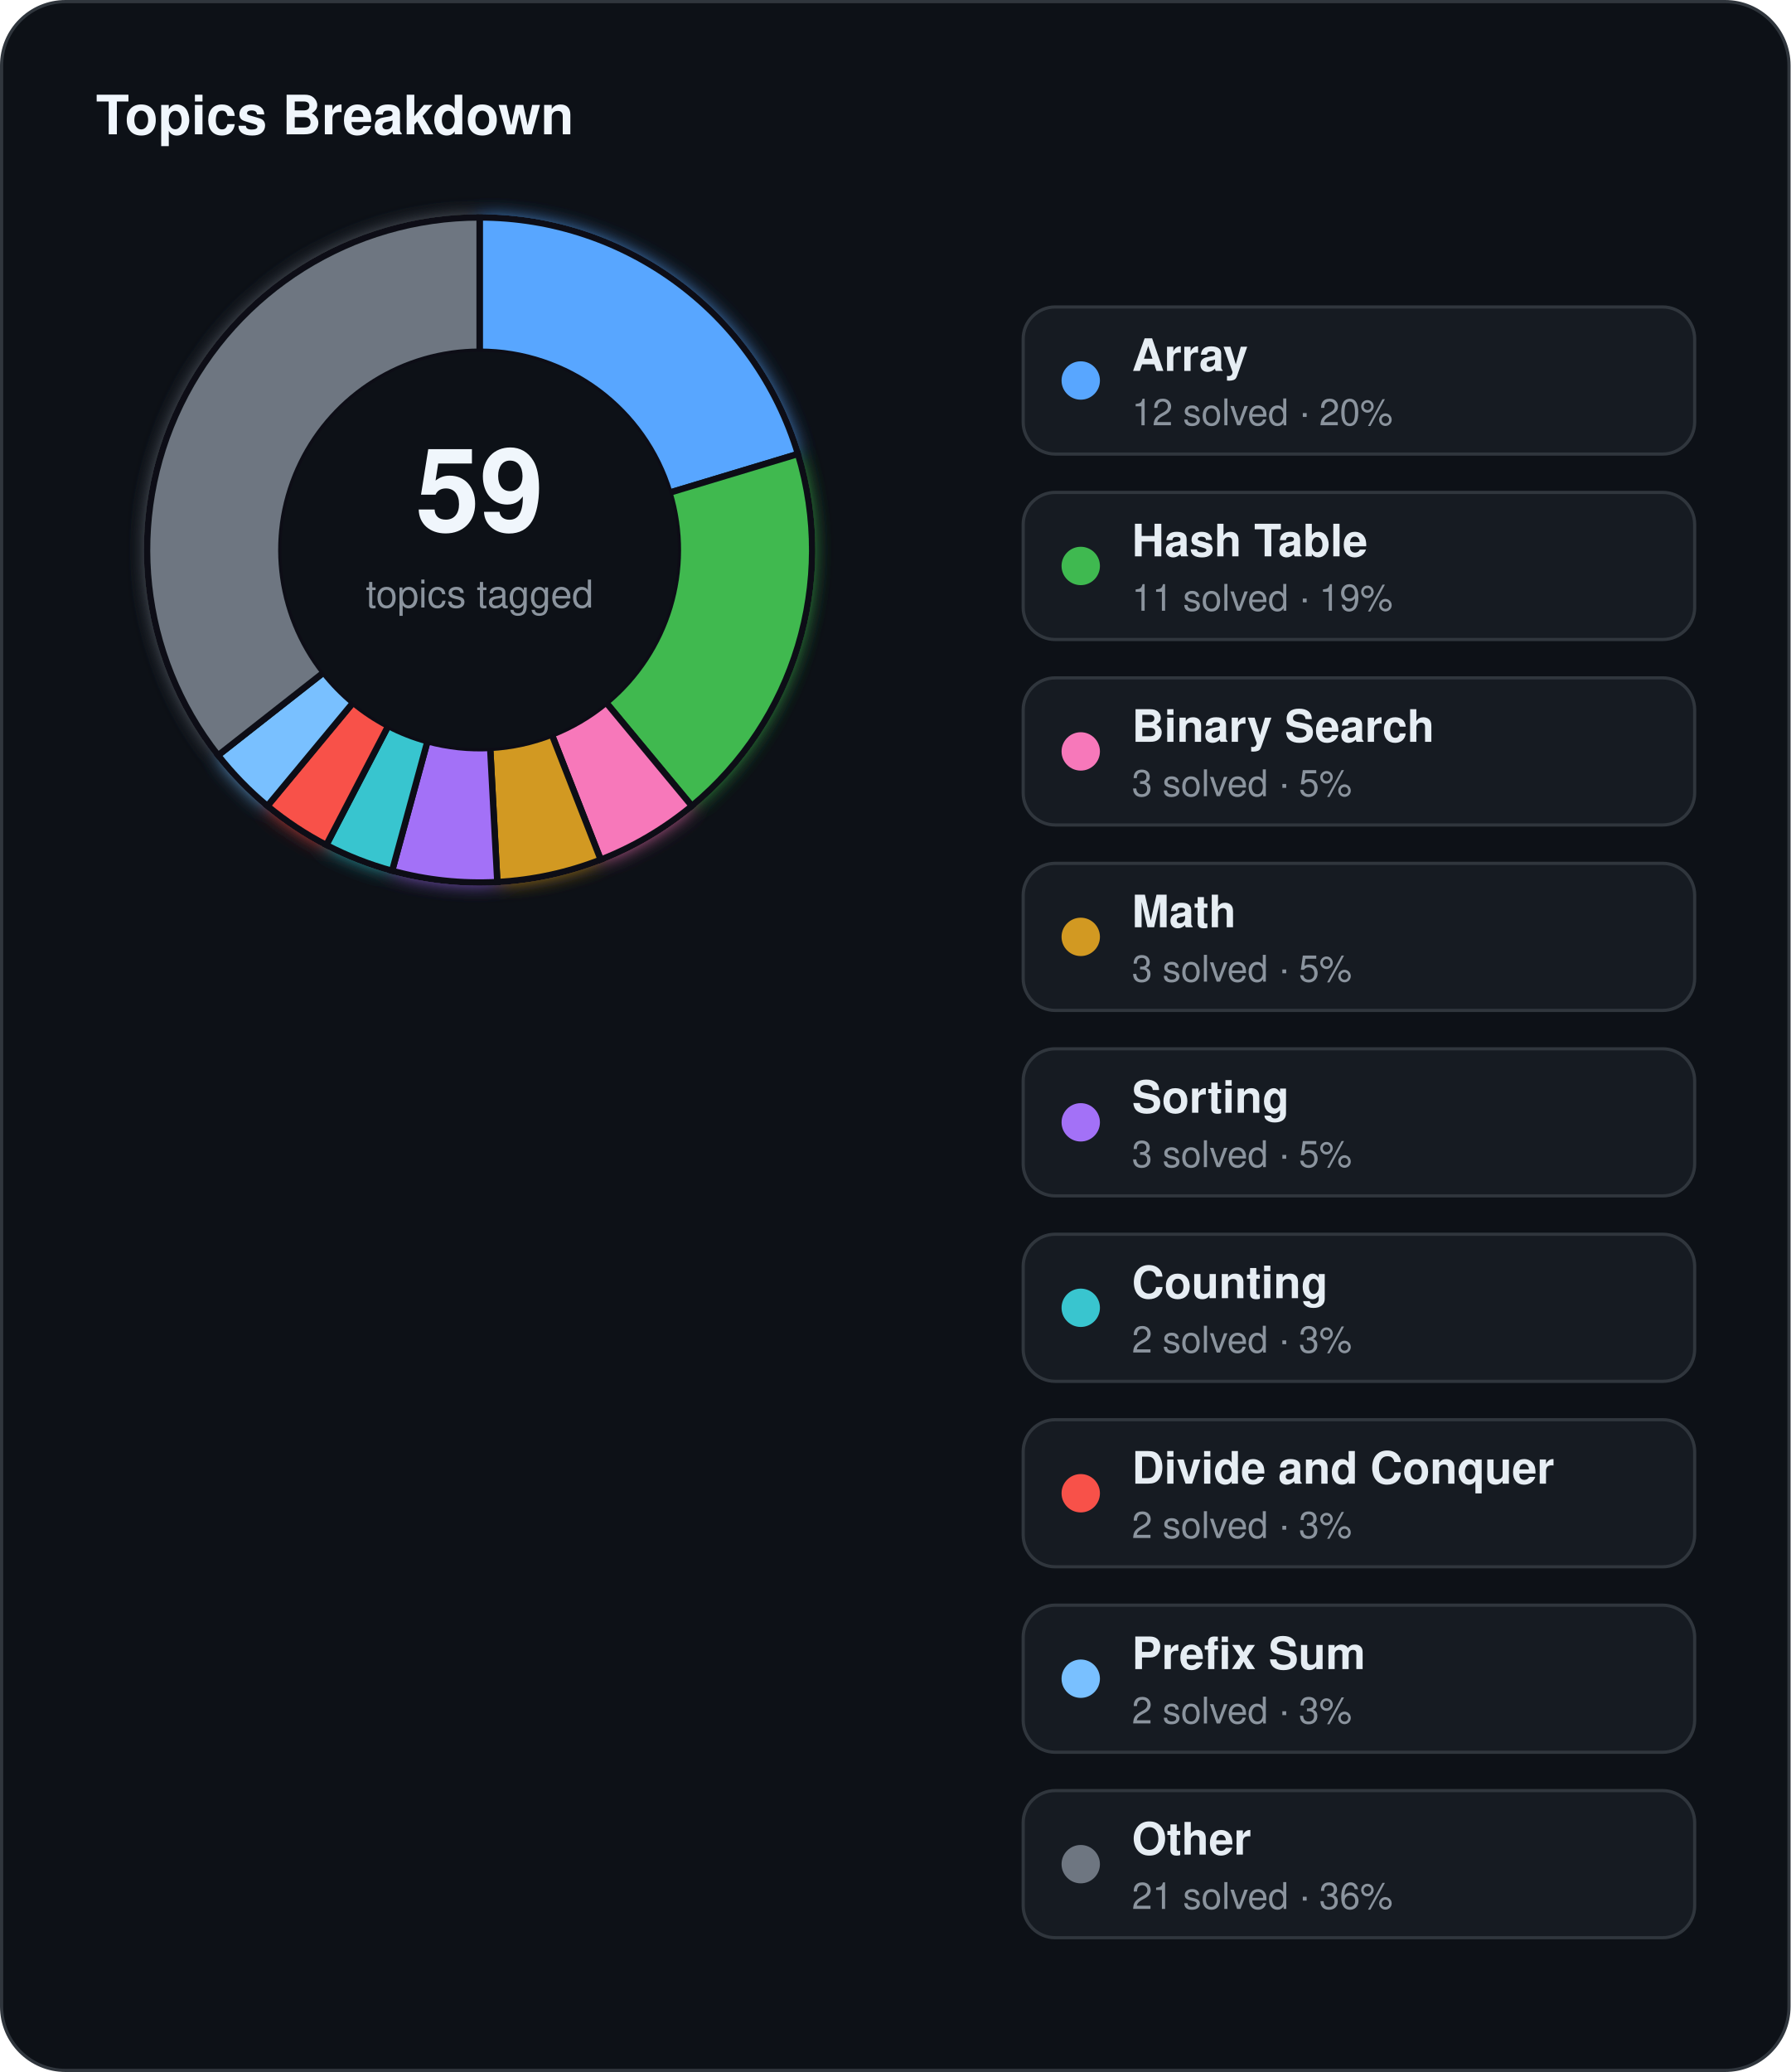
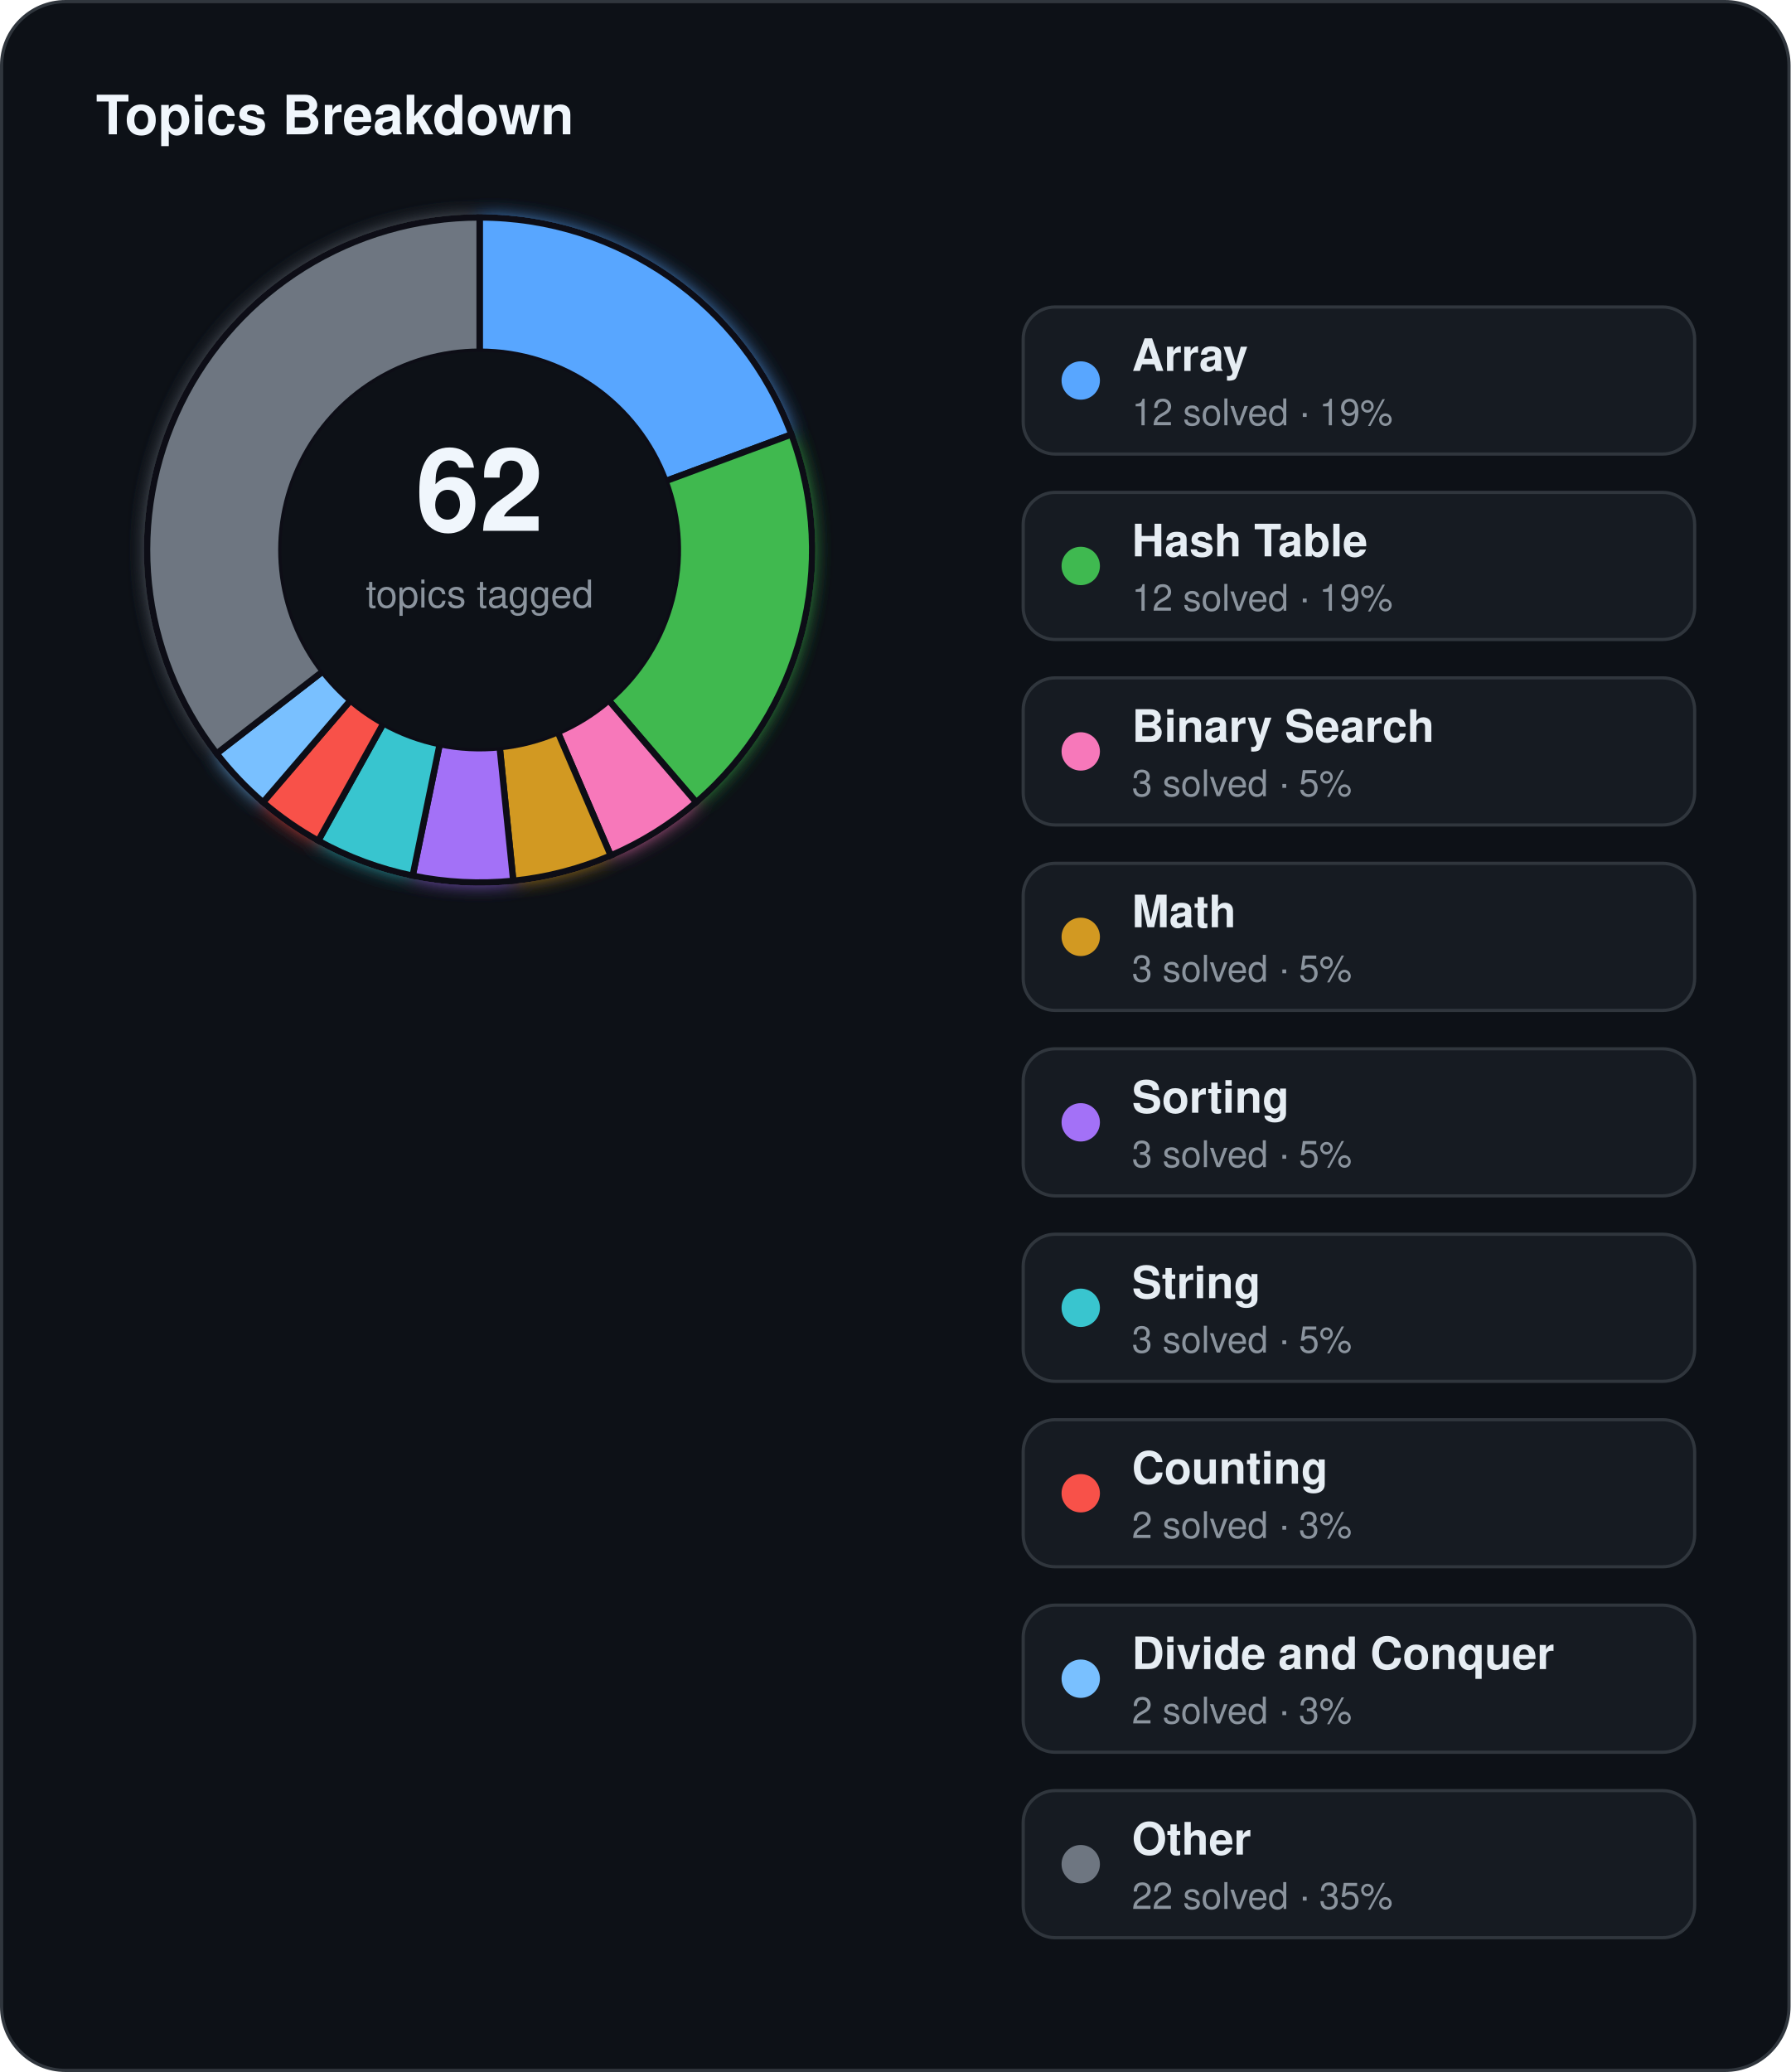
<svg xmlns="http://www.w3.org/2000/svg" width="560" height="648" viewBox="0 0 560 648">
  <defs>
    <filter id="topics-glow" x="-60%" y="-60%" width="220%" height="220%">
      <feGaussianBlur stdDeviation="3" result="blur" />
      <feMerge>
        <feMergeNode in="blur" />
        <feMergeNode in="SourceGraphic" />
      </feMerge>
    </filter>
  </defs>
  <rect x="0.5" y="0.5" width="559" height="647" rx="20" fill="#0d1117" stroke="#30363d" stroke-width="1" />
  <text x="30" y="42" fill="#f0f6fc" font-family="Segoe UI, Helvetica, Arial, sans-serif" font-size="17" font-weight="700">Topics Breakdown</text>
  <g filter="url(#topics-glow)">
-     <path d="M 150.00,68.00 A 104,104 0 0 1 249.57,141.98 L 209.36,154.10 A 62,62 0 0 0 150.00,110.00 Z" fill="#58a6ff" stroke="#0d1117" stroke-width="2" />
-     <path d="M 249.57,141.98 A 104,104 0 0 1 216.38,252.06 L 189.57,219.73 A 62,62 0 0 0 209.36,154.10 Z" fill="#3fb950" stroke="#0d1117" stroke-width="2" />
-     <path d="M 216.38,252.06 A 104,104 0 0 1 187.87,268.86 L 172.58,229.74 A 62,62 0 0 0 189.57,219.73 Z" fill="#f778ba" stroke="#0d1117" stroke-width="2" />
-     <path d="M 187.87,268.86 A 104,104 0 0 1 155.54,275.85 L 153.30,233.91 A 62,62 0 0 0 172.58,229.74 Z" fill="#d29922" stroke="#0d1117" stroke-width="2" />
-     <path d="M 155.54,275.85 A 104,104 0 0 1 122.64,272.34 L 133.69,231.82 A 62,62 0 0 0 153.30,233.91 Z" fill="#a371f7" stroke="#0d1117" stroke-width="2" />
-     <path d="M 122.64,272.34 A 104,104 0 0 1 102.05,264.28 L 121.41,227.02 A 62,62 0 0 0 133.69,231.82 Z" fill="#39c5cf" stroke="#0d1117" stroke-width="2" />
-     <path d="M 102.05,264.28 A 104,104 0 0 1 83.62,252.06 L 110.43,219.73 A 62,62 0 0 0 121.41,227.02 Z" fill="#f85149" stroke="#0d1117" stroke-width="2" />
-     <path d="M 83.62,252.06 A 104,104 0 0 1 68.20,236.22 L 101.23,210.29 A 62,62 0 0 0 110.43,219.73 Z" fill="#79c0ff" stroke="#0d1117" stroke-width="2" />
-     <path d="M 68.20,236.22 A 104,104 0 0 1 150.00,68.00 L 150.00,110.00 A 62,62 0 0 0 101.23,210.29 Z" fill="#6e7681" stroke="#0d1117" stroke-width="2" />
+     <path d="M 150.00,68.00 A 104,104 0 0 1 247.53,135.88 L 208.14,150.47 A 62,62 0 0 0 150.00,110.00 Z" fill="#58a6ff" stroke="#0d1117" stroke-width="2" />
+     <path d="M 247.53,135.88 A 104,104 0 0 1 217.74,250.91 L 190.39,219.04 A 62,62 0 0 0 208.14,150.47 Z" fill="#3fb950" stroke="#0d1117" stroke-width="2" />
+     <path d="M 217.74,250.91 A 104,104 0 0 1 191.01,267.57 L 174.45,228.98 A 62,62 0 0 0 190.39,219.04 Z" fill="#f778ba" stroke="#0d1117" stroke-width="2" />
+     <path d="M 191.01,267.57 A 104,104 0 0 1 160.52,275.47 L 156.27,233.68 A 62,62 0 0 0 174.45,228.98 Z" fill="#d29922" stroke="#0d1117" stroke-width="2" />
+     <path d="M 160.52,275.47 A 104,104 0 0 1 129.06,273.87 L 137.52,232.73 A 62,62 0 0 0 156.27,233.68 Z" fill="#a371f7" stroke="#0d1117" stroke-width="2" />
+     <path d="M 129.06,273.87 A 104,104 0 0 1 99.53,262.93 L 119.91,226.21 A 62,62 0 0 0 137.52,232.73 Z" fill="#39c5cf" stroke="#0d1117" stroke-width="2" />
+     <path d="M 99.53,262.93 A 104,104 0 0 1 82.26,250.91 L 109.61,219.04 A 62,62 0 0 0 119.91,226.21 Z" fill="#f85149" stroke="#0d1117" stroke-width="2" />
+     <path d="M 82.26,250.91 A 104,104 0 0 1 67.76,235.66 L 100.97,209.95 A 62,62 0 0 0 109.61,219.04 Z" fill="#79c0ff" stroke="#0d1117" stroke-width="2" />
+     <path d="M 67.76,235.66 A 104,104 0 0 1 150.00,68.00 L 150.00,110.00 A 62,62 0 0 0 100.97,209.95 Z" fill="#6e7681" stroke="#0d1117" stroke-width="2" />
  </g>
  <circle cx="150" cy="172" r="62" fill="#0d1117" />
-   <text x="150" y="166" text-anchor="middle" fill="#f0f6fc" font-family="Segoe UI, Helvetica, Arial, sans-serif" font-size="36" font-weight="700">59</text>
+   <text x="150" y="166" text-anchor="middle" fill="#f0f6fc" font-family="Segoe UI, Helvetica, Arial, sans-serif" font-size="36" font-weight="700">62</text>
  <text x="150" y="190" text-anchor="middle" fill="#8b949e" font-family="Segoe UI, Helvetica, Arial, sans-serif" font-size="12">topics tagged</text>
  <rect x="320" y="96" width="210" height="46" rx="10" fill="#161b22" stroke="#30363d" stroke-width="1" />
  <circle cx="338" cy="119" r="6" fill="#58a6ff" />
  <text x="354" y="116" fill="#e6edf3" font-family="Segoe UI, Helvetica, Arial, sans-serif" font-size="14" font-weight="600">Array</text>
-   <text x="354" y="133" fill="#8b949e" font-family="Segoe UI, Helvetica, Arial, sans-serif" font-size="11.5">12 solved · 20%</text>
+   <text x="354" y="133" fill="#8b949e" font-family="Segoe UI, Helvetica, Arial, sans-serif" font-size="11.5">12 solved · 19%</text>
  <rect x="320" y="154" width="210" height="46" rx="10" fill="#161b22" stroke="#30363d" stroke-width="1" />
  <circle cx="338" cy="177" r="6" fill="#3fb950" />
  <text x="354" y="174" fill="#e6edf3" font-family="Segoe UI, Helvetica, Arial, sans-serif" font-size="14" font-weight="600">Hash Table</text>
-   <text x="354" y="191" fill="#8b949e" font-family="Segoe UI, Helvetica, Arial, sans-serif" font-size="11.5">11 solved · 19%</text>
+   <text x="354" y="191" fill="#8b949e" font-family="Segoe UI, Helvetica, Arial, sans-serif" font-size="11.5">12 solved · 19%</text>
  <rect x="320" y="212" width="210" height="46" rx="10" fill="#161b22" stroke="#30363d" stroke-width="1" />
  <circle cx="338" cy="235" r="6" fill="#f778ba" />
  <text x="354" y="232" fill="#e6edf3" font-family="Segoe UI, Helvetica, Arial, sans-serif" font-size="14" font-weight="600">Binary Search</text>
  <text x="354" y="249" fill="#8b949e" font-family="Segoe UI, Helvetica, Arial, sans-serif" font-size="11.5">3 solved · 5%</text>
  <rect x="320" y="270" width="210" height="46" rx="10" fill="#161b22" stroke="#30363d" stroke-width="1" />
  <circle cx="338" cy="293" r="6" fill="#d29922" />
  <text x="354" y="290" fill="#e6edf3" font-family="Segoe UI, Helvetica, Arial, sans-serif" font-size="14" font-weight="600">Math</text>
  <text x="354" y="307" fill="#8b949e" font-family="Segoe UI, Helvetica, Arial, sans-serif" font-size="11.5">3 solved · 5%</text>
  <rect x="320" y="328" width="210" height="46" rx="10" fill="#161b22" stroke="#30363d" stroke-width="1" />
  <circle cx="338" cy="351" r="6" fill="#a371f7" />
  <text x="354" y="348" fill="#e6edf3" font-family="Segoe UI, Helvetica, Arial, sans-serif" font-size="14" font-weight="600">Sorting</text>
  <text x="354" y="365" fill="#8b949e" font-family="Segoe UI, Helvetica, Arial, sans-serif" font-size="11.5">3 solved · 5%</text>
  <rect x="320" y="386" width="210" height="46" rx="10" fill="#161b22" stroke="#30363d" stroke-width="1" />
  <circle cx="338" cy="409" r="6" fill="#39c5cf" />
-   <text x="354" y="406" fill="#e6edf3" font-family="Segoe UI, Helvetica, Arial, sans-serif" font-size="14" font-weight="600">Counting</text>
-   <text x="354" y="423" fill="#8b949e" font-family="Segoe UI, Helvetica, Arial, sans-serif" font-size="11.5">2 solved · 3%</text>
+   <text x="354" y="406" fill="#e6edf3" font-family="Segoe UI, Helvetica, Arial, sans-serif" font-size="14" font-weight="600">String</text>
+   <text x="354" y="423" fill="#8b949e" font-family="Segoe UI, Helvetica, Arial, sans-serif" font-size="11.5">3 solved · 5%</text>
  <rect x="320" y="444" width="210" height="46" rx="10" fill="#161b22" stroke="#30363d" stroke-width="1" />
  <circle cx="338" cy="467" r="6" fill="#f85149" />
-   <text x="354" y="464" fill="#e6edf3" font-family="Segoe UI, Helvetica, Arial, sans-serif" font-size="14" font-weight="600">Divide and Conquer</text>
+   <text x="354" y="464" fill="#e6edf3" font-family="Segoe UI, Helvetica, Arial, sans-serif" font-size="14" font-weight="600">Counting</text>
  <text x="354" y="481" fill="#8b949e" font-family="Segoe UI, Helvetica, Arial, sans-serif" font-size="11.5">2 solved · 3%</text>
  <rect x="320" y="502" width="210" height="46" rx="10" fill="#161b22" stroke="#30363d" stroke-width="1" />
  <circle cx="338" cy="525" r="6" fill="#79c0ff" />
-   <text x="354" y="522" fill="#e6edf3" font-family="Segoe UI, Helvetica, Arial, sans-serif" font-size="14" font-weight="600">Prefix Sum</text>
+   <text x="354" y="522" fill="#e6edf3" font-family="Segoe UI, Helvetica, Arial, sans-serif" font-size="14" font-weight="600">Divide and Conquer</text>
  <text x="354" y="539" fill="#8b949e" font-family="Segoe UI, Helvetica, Arial, sans-serif" font-size="11.5">2 solved · 3%</text>
  <rect x="320" y="560" width="210" height="46" rx="10" fill="#161b22" stroke="#30363d" stroke-width="1" />
  <circle cx="338" cy="583" r="6" fill="#6e7681" />
  <text x="354" y="580" fill="#e6edf3" font-family="Segoe UI, Helvetica, Arial, sans-serif" font-size="14" font-weight="600">Other</text>
-   <text x="354" y="597" fill="#8b949e" font-family="Segoe UI, Helvetica, Arial, sans-serif" font-size="11.5">21 solved · 36%</text>
+   <text x="354" y="597" fill="#8b949e" font-family="Segoe UI, Helvetica, Arial, sans-serif" font-size="11.5">22 solved · 35%</text>
</svg>
